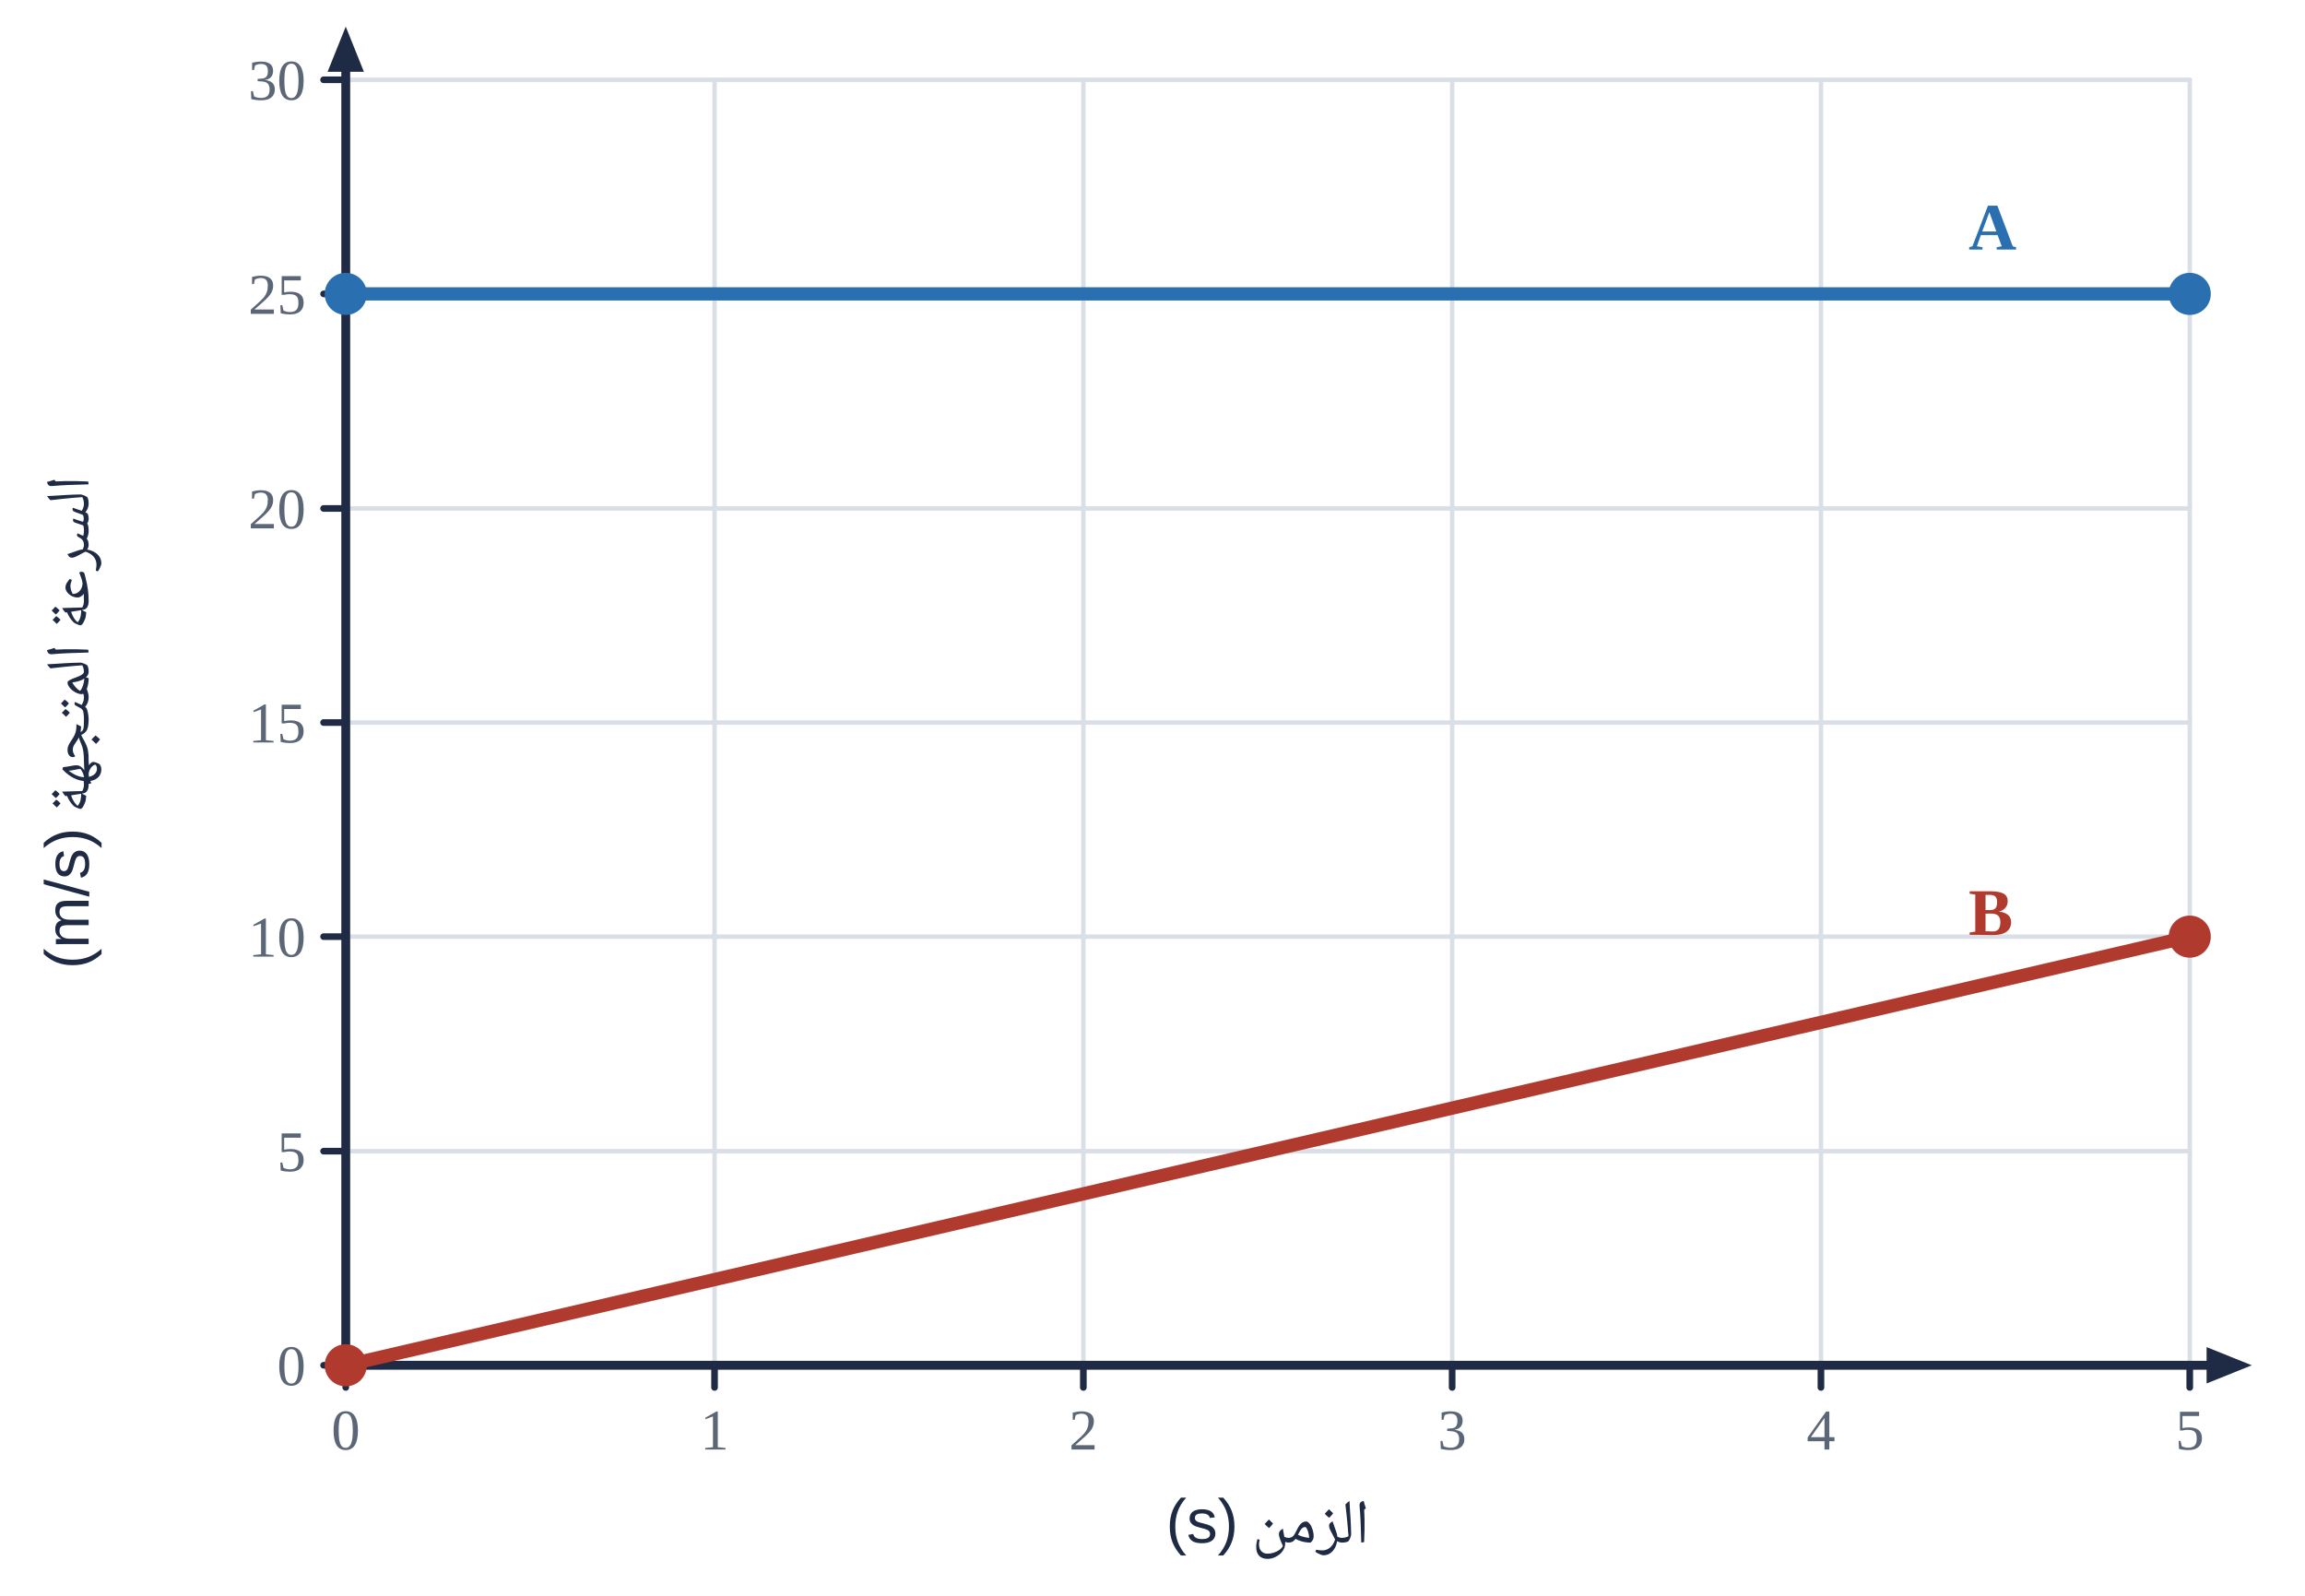
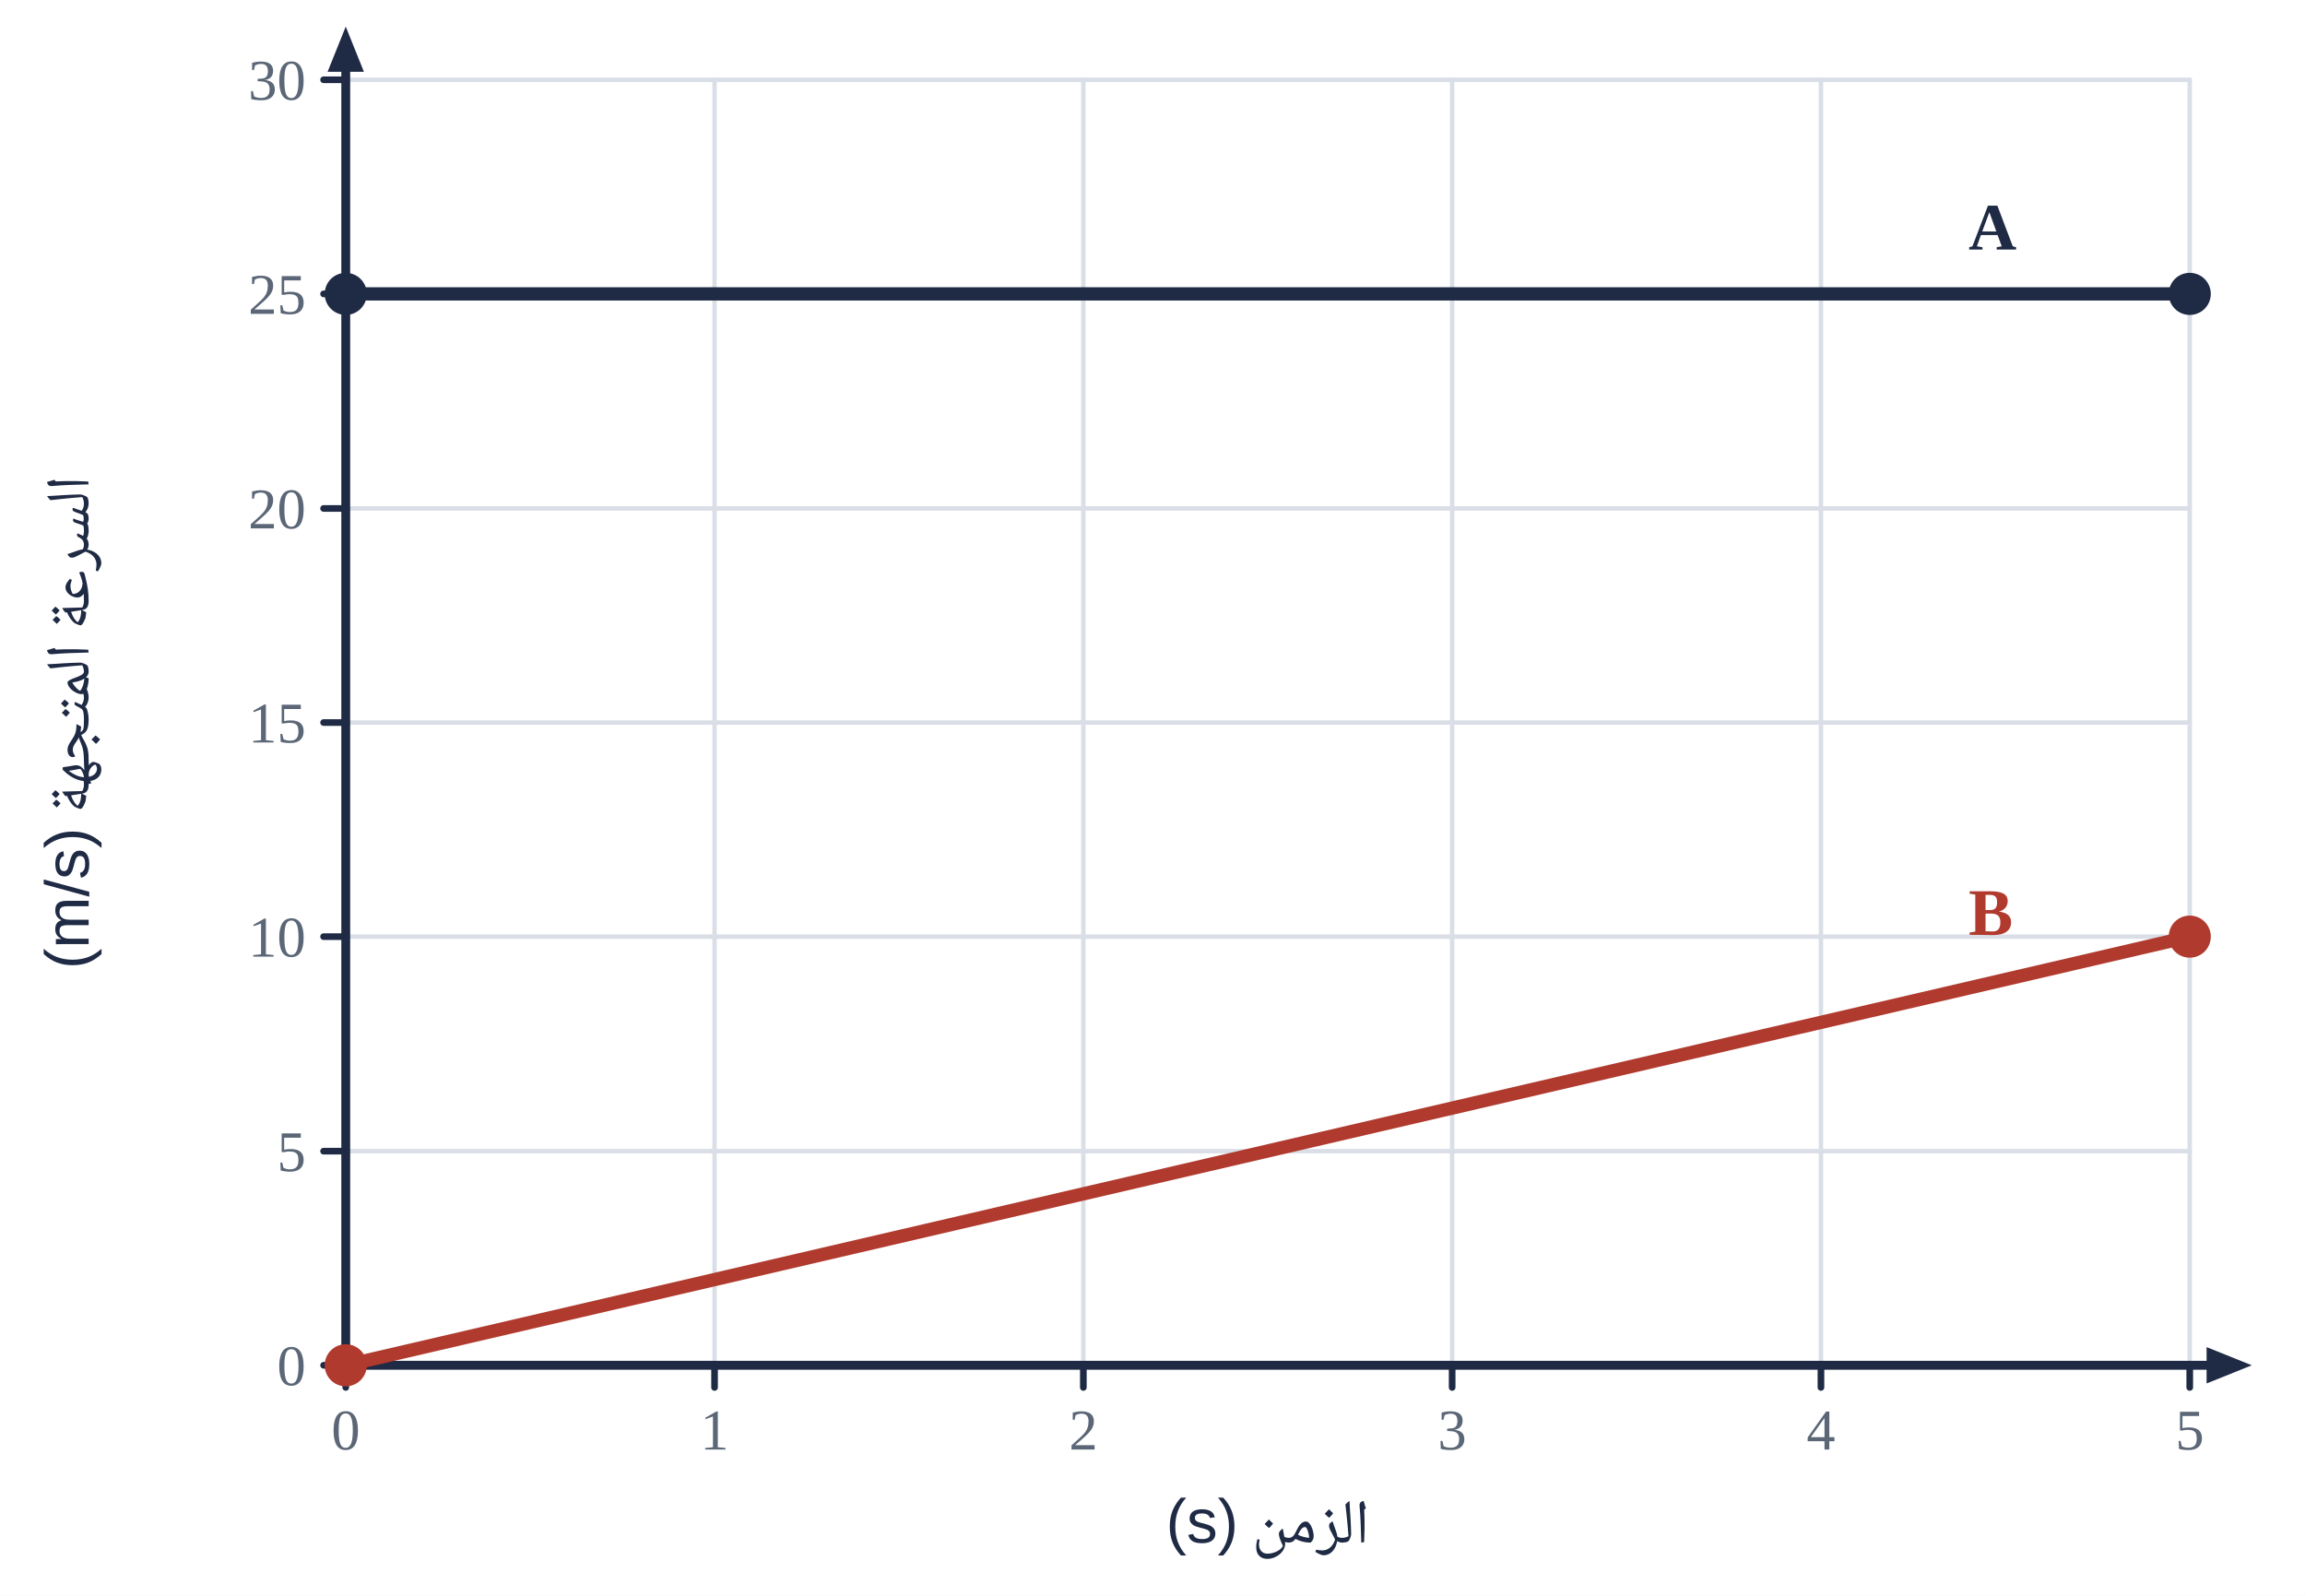
<svg xmlns="http://www.w3.org/2000/svg" viewBox="0 0 520 360" width="520" height="360">
  <rect width="520" height="360" fill="#fff" />
  <line x1="78.0" y1="18.0" x2="78.0" y2="308.0" stroke="#d9dee7" stroke-width="1" stroke-linecap="round" />
  <line x1="161.2" y1="18.0" x2="161.2" y2="308.0" stroke="#d9dee7" stroke-width="1" stroke-linecap="round" />
  <line x1="244.4" y1="18.0" x2="244.4" y2="308.0" stroke="#d9dee7" stroke-width="1" stroke-linecap="round" />
  <line x1="327.6" y1="18.0" x2="327.6" y2="308.0" stroke="#d9dee7" stroke-width="1" stroke-linecap="round" />
  <line x1="410.8" y1="18.0" x2="410.8" y2="308.0" stroke="#d9dee7" stroke-width="1" stroke-linecap="round" />
  <line x1="494.0" y1="18.0" x2="494.0" y2="308.0" stroke="#d9dee7" stroke-width="1" stroke-linecap="round" />
  <line x1="78.0" y1="308.0" x2="494.0" y2="308.0" stroke="#d9dee7" stroke-width="1" stroke-linecap="round" />
  <line x1="78.0" y1="259.7" x2="494.0" y2="259.7" stroke="#d9dee7" stroke-width="1" stroke-linecap="round" />
  <line x1="78.0" y1="211.3" x2="494.0" y2="211.3" stroke="#d9dee7" stroke-width="1" stroke-linecap="round" />
  <line x1="78.0" y1="163.0" x2="494.0" y2="163.0" stroke="#d9dee7" stroke-width="1" stroke-linecap="round" />
  <line x1="78.0" y1="114.7" x2="494.0" y2="114.7" stroke="#d9dee7" stroke-width="1" stroke-linecap="round" />
  <line x1="78.0" y1="66.3" x2="494.0" y2="66.3" stroke="#d9dee7" stroke-width="1" stroke-linecap="round" />
  <line x1="78.0" y1="18.0" x2="494.0" y2="18.0" stroke="#d9dee7" stroke-width="1" stroke-linecap="round" />
  <line x1="78.0" y1="308.0" x2="501.4" y2="308.0" stroke="#1f2a44" stroke-width="2" stroke-linecap="round" />
  <polygon points="508.0,308.0 497.8,312.1 497.8,303.9" fill="#1f2a44" />
  <line x1="78.0" y1="308.0" x2="78.0" y2="12.6" stroke="#1f2a44" stroke-width="2" stroke-linecap="round" />
  <polygon points="78.0,6.0 82.1,16.2 73.9,16.2" fill="#1f2a44" />
  <line x1="78.0" y1="308.0" x2="78.0" y2="313.0" stroke="#1f2a44" stroke-width="1.5" stroke-linecap="round" />
  <text x="78.0" y="327.0" text-anchor="middle" font-size="13" fill="#5b6676" font-weight="normal" font-family="'Times New Roman',Times,serif">0</text>
  <line x1="161.2" y1="308.0" x2="161.2" y2="313.0" stroke="#1f2a44" stroke-width="1.5" stroke-linecap="round" />
  <text x="161.2" y="327.0" text-anchor="middle" font-size="13" fill="#5b6676" font-weight="normal" font-family="'Times New Roman',Times,serif">1</text>
  <line x1="244.4" y1="308.0" x2="244.4" y2="313.0" stroke="#1f2a44" stroke-width="1.5" stroke-linecap="round" />
  <text x="244.4" y="327.0" text-anchor="middle" font-size="13" fill="#5b6676" font-weight="normal" font-family="'Times New Roman',Times,serif">2</text>
  <line x1="327.6" y1="308.0" x2="327.6" y2="313.0" stroke="#1f2a44" stroke-width="1.5" stroke-linecap="round" />
  <text x="327.6" y="327.0" text-anchor="middle" font-size="13" fill="#5b6676" font-weight="normal" font-family="'Times New Roman',Times,serif">3</text>
  <line x1="410.8" y1="308.0" x2="410.8" y2="313.0" stroke="#1f2a44" stroke-width="1.5" stroke-linecap="round" />
  <text x="410.8" y="327.0" text-anchor="middle" font-size="13" fill="#5b6676" font-weight="normal" font-family="'Times New Roman',Times,serif">4</text>
  <line x1="494.0" y1="308.0" x2="494.0" y2="313.0" stroke="#1f2a44" stroke-width="1.5" stroke-linecap="round" />
  <text x="494.0" y="327.0" text-anchor="middle" font-size="13" fill="#5b6676" font-weight="normal" font-family="'Times New Roman',Times,serif">5</text>
  <line x1="73.0" y1="308.0" x2="78.0" y2="308.0" stroke="#1f2a44" stroke-width="1.5" stroke-linecap="round" />
  <text x="69.0" y="312.5" text-anchor="end" font-size="13" fill="#5b6676" font-weight="normal" font-family="'Times New Roman',Times,serif">0</text>
  <line x1="73.0" y1="259.7" x2="78.0" y2="259.7" stroke="#1f2a44" stroke-width="1.5" stroke-linecap="round" />
  <text x="69.0" y="264.2" text-anchor="end" font-size="13" fill="#5b6676" font-weight="normal" font-family="'Times New Roman',Times,serif">5</text>
  <line x1="73.0" y1="211.3" x2="78.0" y2="211.3" stroke="#1f2a44" stroke-width="1.5" stroke-linecap="round" />
  <text x="69.0" y="215.8" text-anchor="end" font-size="13" fill="#5b6676" font-weight="normal" font-family="'Times New Roman',Times,serif">10</text>
  <line x1="73.0" y1="163.0" x2="78.0" y2="163.0" stroke="#1f2a44" stroke-width="1.5" stroke-linecap="round" />
  <text x="69.0" y="167.5" text-anchor="end" font-size="13" fill="#5b6676" font-weight="normal" font-family="'Times New Roman',Times,serif">15</text>
  <line x1="73.0" y1="114.7" x2="78.0" y2="114.7" stroke="#1f2a44" stroke-width="1.5" stroke-linecap="round" />
  <text x="69.0" y="119.2" text-anchor="end" font-size="13" fill="#5b6676" font-weight="normal" font-family="'Times New Roman',Times,serif">20</text>
  <line x1="73.0" y1="66.3" x2="78.0" y2="66.3" stroke="#1f2a44" stroke-width="1.5" stroke-linecap="round" />
  <text x="69.0" y="70.8" text-anchor="end" font-size="13" fill="#5b6676" font-weight="normal" font-family="'Times New Roman',Times,serif">25</text>
  <line x1="73.0" y1="18.0" x2="78.0" y2="18.0" stroke="#1f2a44" stroke-width="1.5" stroke-linecap="round" />
  <text x="69.0" y="22.5" text-anchor="end" font-size="13" fill="#5b6676" font-weight="normal" font-family="'Times New Roman',Times,serif">30</text>
  <text x="286.0" y="348.0" text-anchor="middle" font-size="14" fill="#1f2a44" font-weight="normal" font-family="'IBM Plex Sans Arabic','Noto Naskh Arabic',Tahoma,Arial,sans-serif" direction="rtl">الزمن (s)</text>
  <text x="20.0" y="163.0" text-anchor="middle" font-size="14" fill="#1f2a44" font-weight="normal" font-family="'IBM Plex Sans Arabic','Noto Naskh Arabic',Tahoma,Arial,sans-serif" direction="rtl" transform="rotate(-90 20 163.0)">السرعة المتجهة (m/s)</text>
-   <polyline points="78.0,66.3 494.0,66.3" fill="none" stroke="#2a6fb0" stroke-width="3" stroke-linejoin="round" />
-   <circle cx="78.0" cy="66.3" r="4" fill="#2a6fb0" stroke="#2a6fb0" stroke-width="1.5" />
-   <circle cx="494.0" cy="66.3" r="4" fill="#2a6fb0" stroke="#2a6fb0" stroke-width="1.5" />
-   <text x="444.1" y="56.3" text-anchor="start" font-size="15" fill="#2a6fb0" font-weight="bold" font-family="'Times New Roman',Times,serif">A</text>
+   <polyline points="78.0,66.3 494.0,66.3" fill="none" stroke="#1f2a44" stroke-width="3" stroke-linejoin="round" />
+   <circle cx="78.0" cy="66.3" r="4" fill="#1f2a44" stroke="#1f2a44" stroke-width="1.5" />
+   <circle cx="494.0" cy="66.3" r="4" fill="#1f2a44" stroke="#1f2a44" stroke-width="1.5" />
+   <text x="444.1" y="56.3" text-anchor="start" font-size="15" fill="#1f2a44" font-weight="bold" font-family="'Times New Roman',Times,serif">A</text>
  <polyline points="78.0,308.0 494.0,211.3" fill="none" stroke="#b03a2e" stroke-width="3" stroke-linejoin="round" />
  <circle cx="78.0" cy="308.0" r="4" fill="#b03a2e" stroke="#b03a2e" stroke-width="1.5" />
  <circle cx="494.0" cy="211.3" r="4" fill="#b03a2e" stroke="#b03a2e" stroke-width="1.5" />
  <text x="444.1" y="210.9" text-anchor="start" font-size="15" fill="#b03a2e" font-weight="bold" font-family="'Times New Roman',Times,serif">B</text>
</svg>
